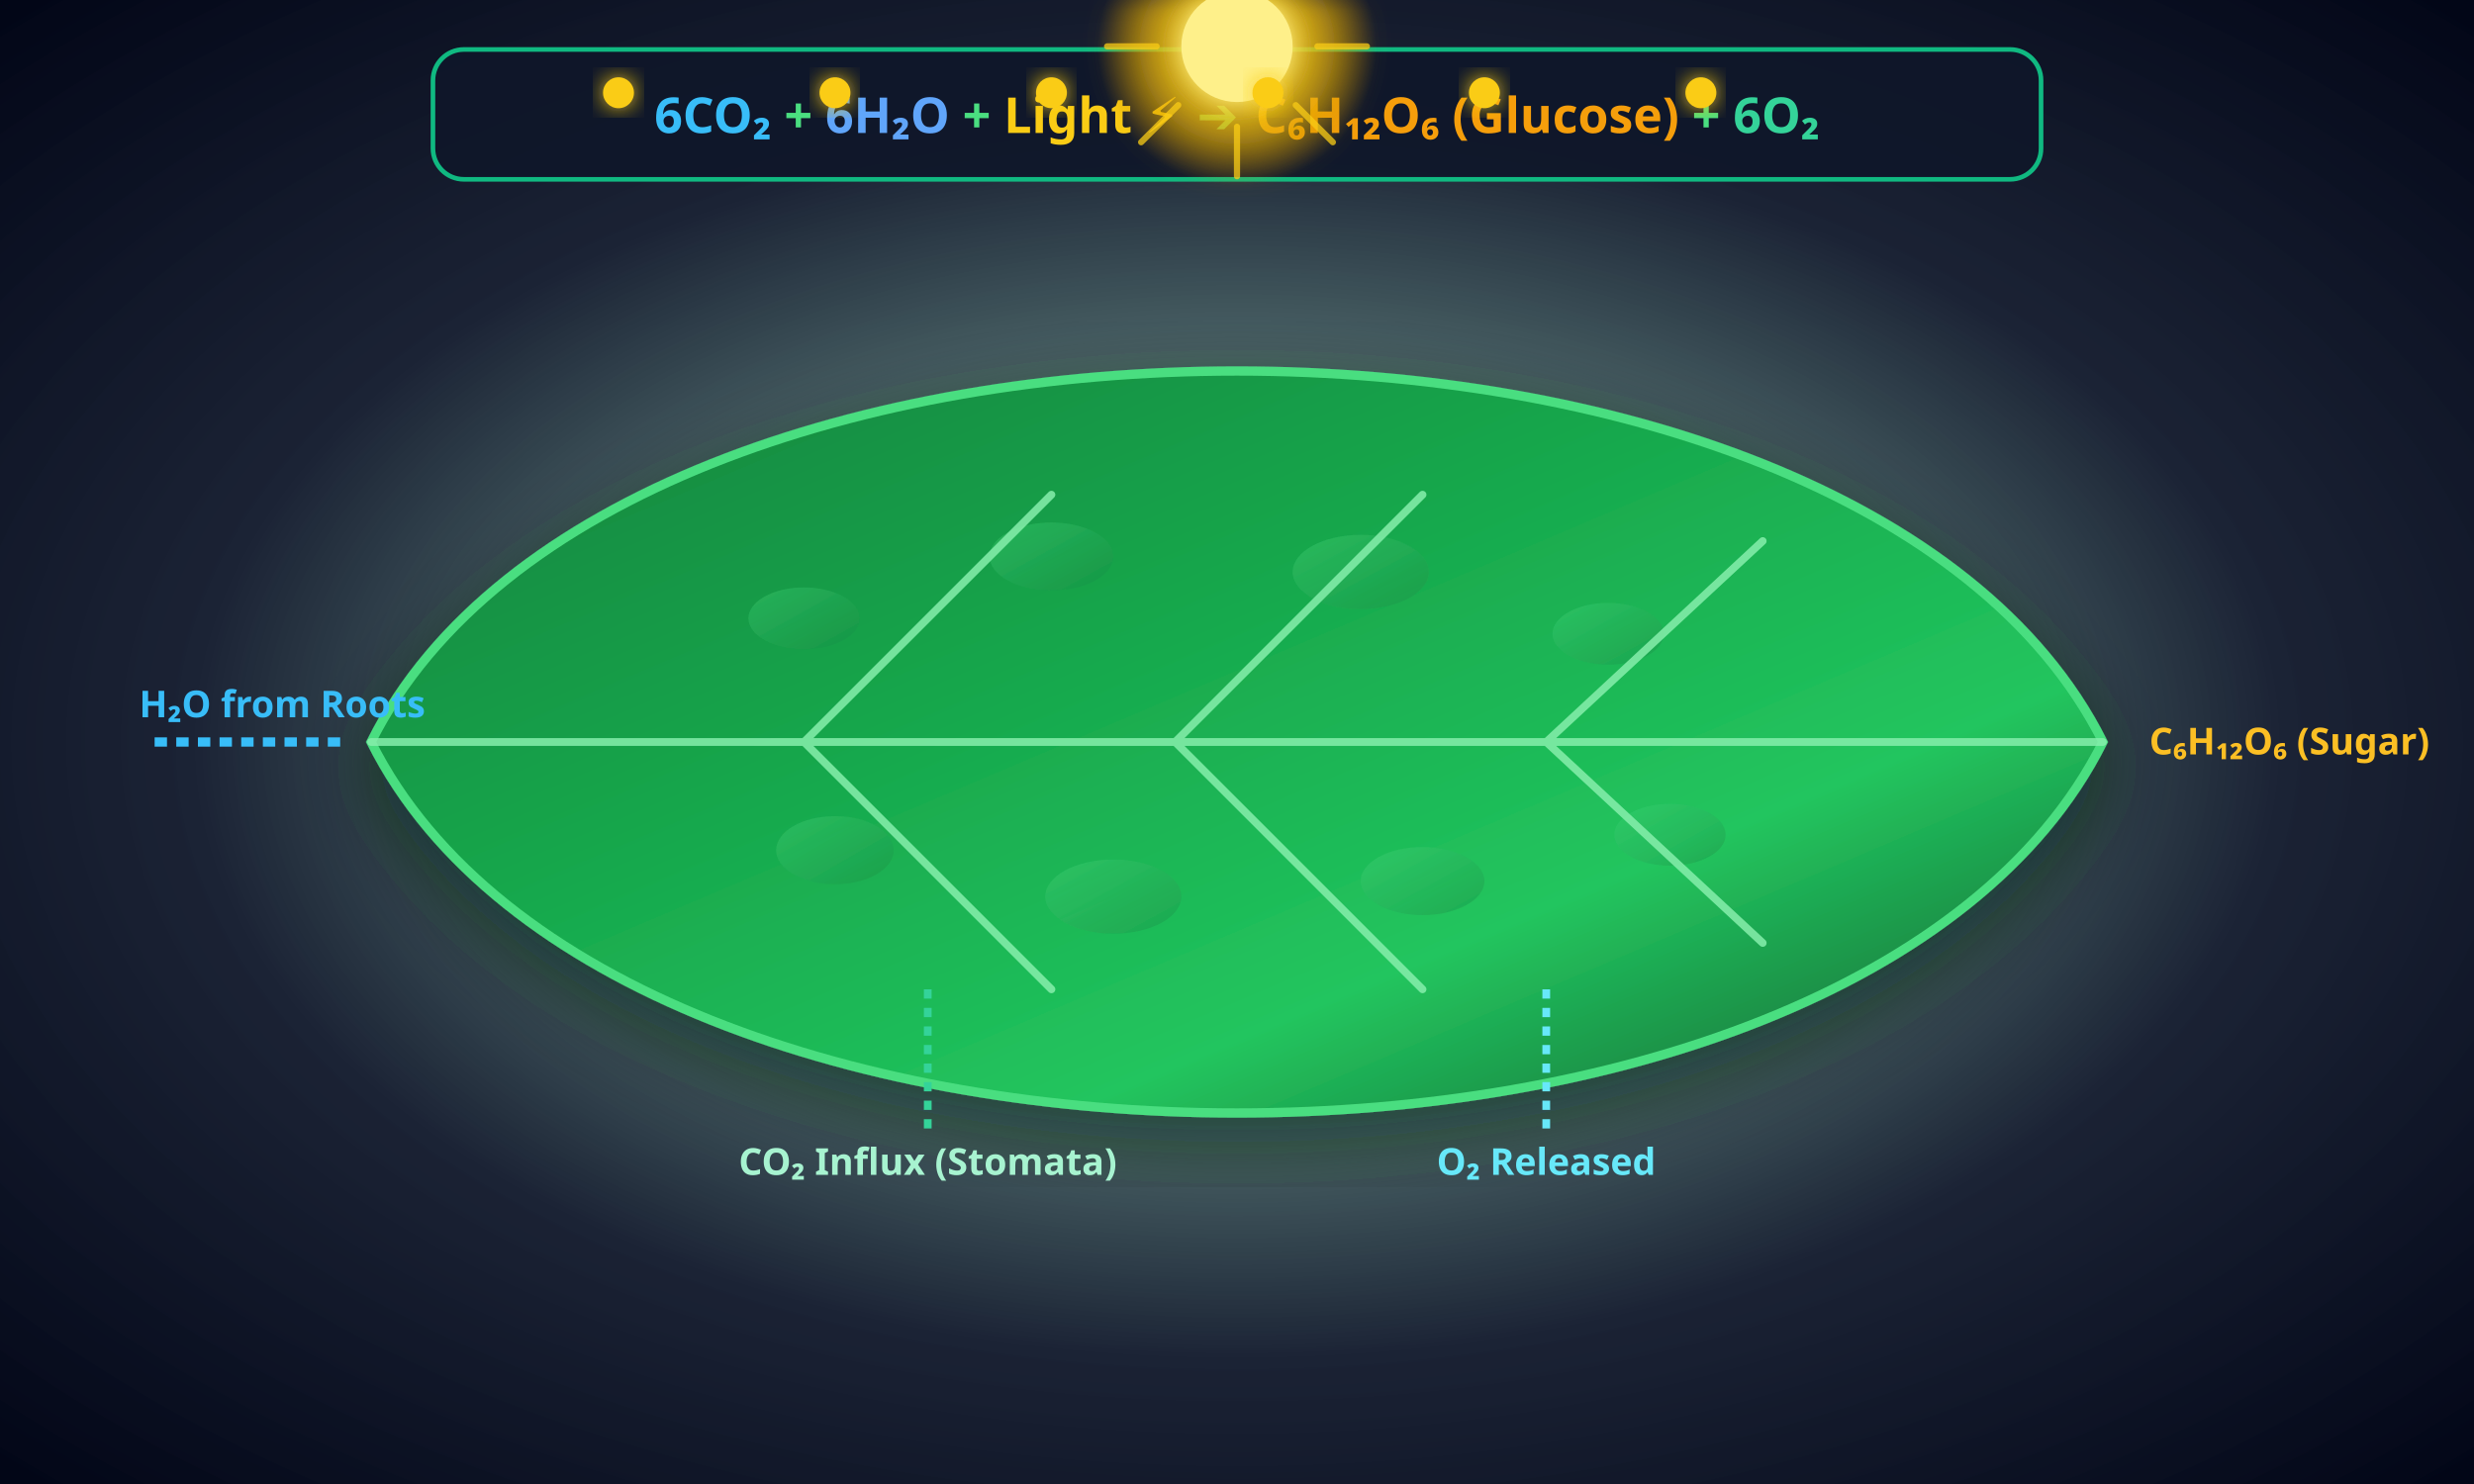
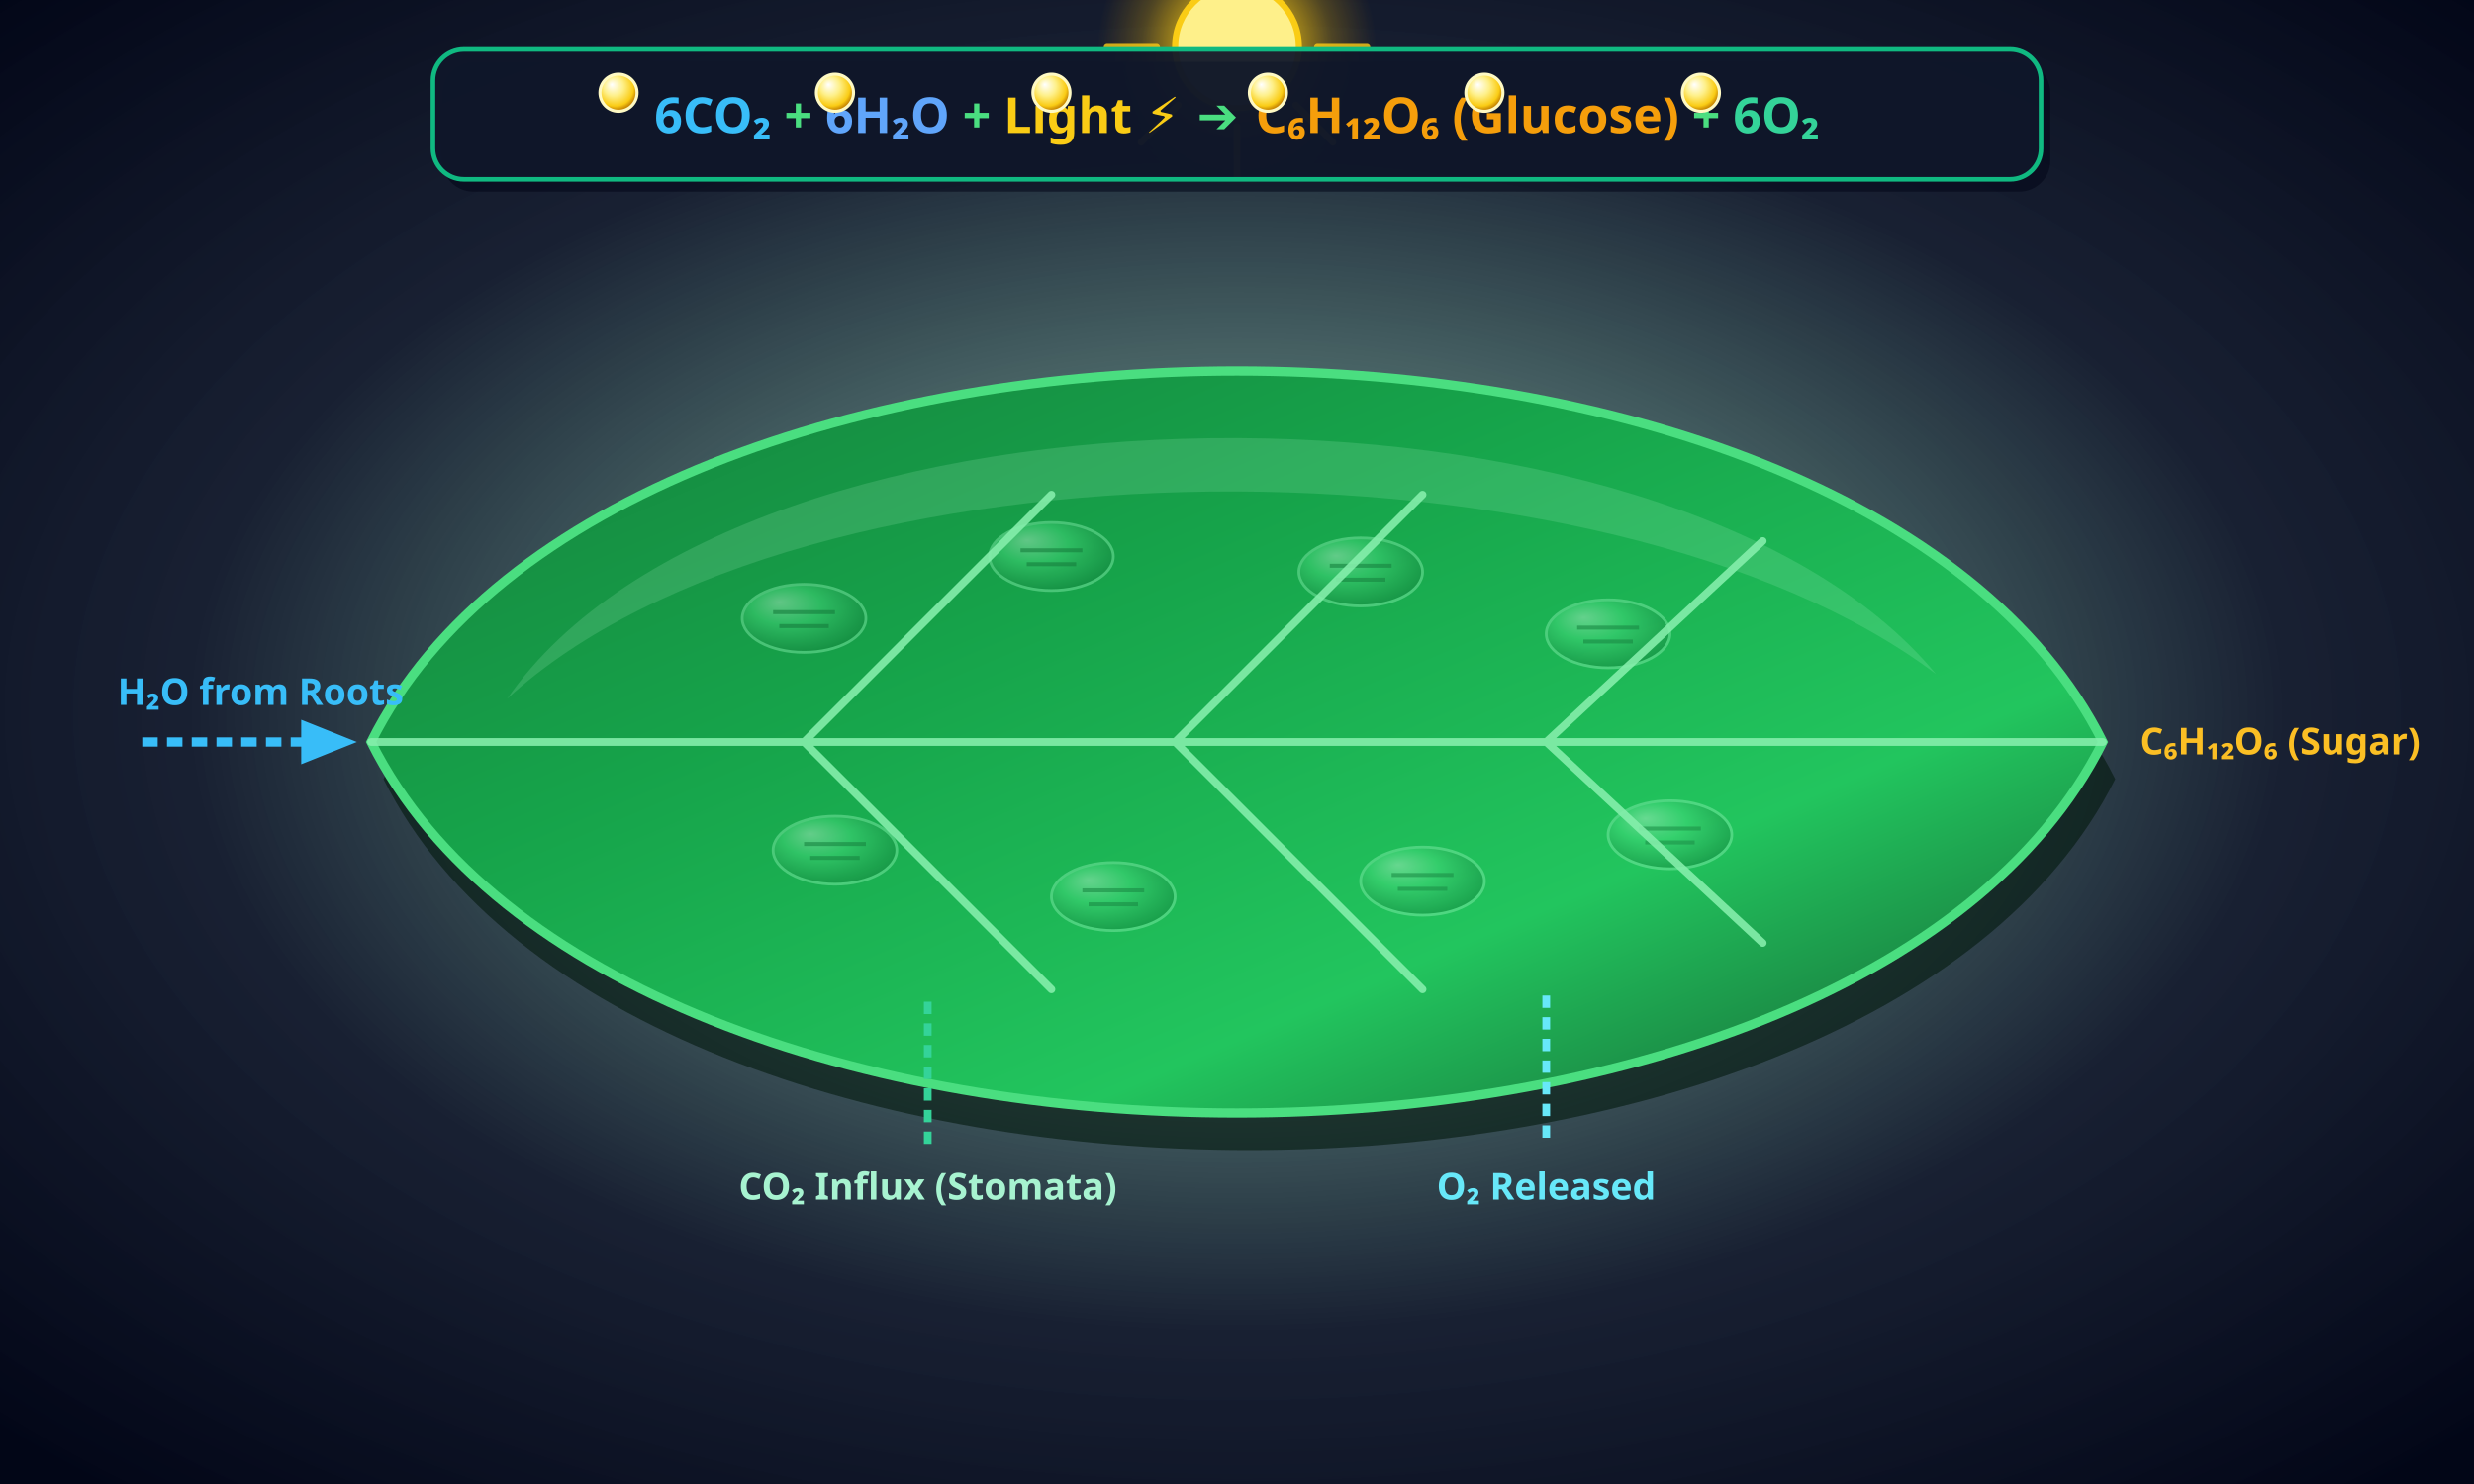
<svg xmlns="http://www.w3.org/2000/svg" viewBox="0 0 800 480">
  <defs>
-     <radialGradient id="ps-bg-glow" cx="50%" cy="50%" r="70%">
-       <stop offset="0%" stop-color="#064e3b" stop-opacity="0.4" />
-       <stop offset="60%" stop-color="#0f172a" stop-opacity="0.95" />
+     <radialGradient id="ps-bg-glow" cx="50%" cy="48%" r="70%">
+       <stop offset="0%" stop-color="#064e3b" stop-opacity="0.48" />
+       <stop offset="60%" stop-color="#0f172a" stop-opacity="0.96" />
      <stop offset="100%" stop-color="#020617" />
    </radialGradient>
    <linearGradient id="grad-leaf" x1="0" y1="0" x2="1" y2="1">
      <stop offset="0%" stop-color="#15803d" />
      <stop offset="35%" stop-color="#16a34a" />
      <stop offset="70%" stop-color="#22c55e" />
      <stop offset="100%" stop-color="#14532d" />
    </linearGradient>
-     <linearGradient id="ps-chloroplast" x1="0" y1="0" x2="1" y2="1">
-       <stop offset="0%" stop-color="#4ade80" />
+     <radialGradient id="ps-chloroplast" cx="42%" cy="38%" r="62%" fx="30%" fy="26%">
+       <stop offset="0%" stop-color="#bbf7d0" />
+       <stop offset="45%" stop-color="#4ade80" />
      <stop offset="100%" stop-color="#15803d" />
-     </linearGradient>
+     </radialGradient>
    <radialGradient id="ps-sun-grad" cx="50%" cy="50%" r="50%">
-       <stop offset="0%" stop-color="#fef08a" />
-       <stop offset="40%" stop-color="#facc15" />
+       <stop offset="0%" stop-color="#fef9c3" stop-opacity="1" />
+       <stop offset="32%" stop-color="#facc15" stop-opacity="0.9" />
+       <stop offset="68%" stop-color="#eab308" stop-opacity="0.3" />
      <stop offset="100%" stop-color="#ca8a04" stop-opacity="0" />
    </radialGradient>
-     <filter id="glow" x="-30%" y="-30%" width="160%" height="160%">
-       <feGaussianBlur stdDeviation="3.5" result="blur" />
-       <feMerge>
-         <feMergeNode in="blur" />
-         <feMergeNode in="SourceGraphic" />
-       </feMerge>
-     </filter>
-     <filter id="leaf-shadow" x="-10%" y="-10%" width="120%" height="120%">
-       <feDropShadow dx="0" dy="8" stdDeviation="12" flood-color="#052e16" flood-opacity="0.6" />
-     </filter>
+     <radialGradient id="ps-photon-grad" cx="42%" cy="38%" r="58%" fx="32%" fy="28%">
+       <stop offset="0%" stop-color="#ffffff" />
+       <stop offset="45%" stop-color="#fef08a" />
+       <stop offset="85%" stop-color="#facc15" />
+       <stop offset="100%" stop-color="#ca8a04" />
+     </radialGradient>
+     <marker id="arrow" viewBox="0 0 10 10" refX="7" refY="5" markerWidth="6" markerHeight="6" orient="auto-start-reverse">
+       <path d="M 0 1 L 10 5 L 0 9 z" fill="#38bdf8" />
+     </marker>
+     <g id="ps-organelle-sym">
+       <ellipse cx="0" cy="0" rx="20" ry="11" fill="url(#ps-chloroplast)" stroke="#86efac" stroke-width="0.9" />
+       <line x1="-10" y1="-2" x2="10" y2="-2" stroke="#14532d" stroke-width="1.3" opacity="0.6" />
+       <line x1="-8" y1="2.5" x2="8" y2="2.5" stroke="#14532d" stroke-width="1.3" opacity="0.6" />
+     </g>
  </defs>
-   <rect width="800" height="480" fill="url(#ps-bg-glow)" />
-   <g transform="translate(140, 16)">
-     <rect width="520" height="42" rx="10" fill="#0f172a" fill-opacity="0.9" stroke="#10b981" stroke-width="1.5" />
-     <text id="ps-formula-txt" x="260" y="27" fill="#4ade80" font-size="16" font-weight="800" text-anchor="middle" font-family="sans-serif">
-       <tspan fill="#38bdf8">6CO₂</tspan> + <tspan fill="#60a5fa">6H₂O</tspan> + <tspan fill="#facc15">Light ⚡</tspan> ➔ <tspan fill="#f59e0b">C₆H₁₂O₆ (Glucose)</tspan> + <tspan fill="#34d399">6O₂</tspan>
-     </text>
-   </g>
-   <g id="ps-sun-engine" transform="translate(400, 15)">
-     <circle id="ps-sun-glow" cx="0" cy="0" r="45" fill="url(#ps-sun-grad)" filter="url(#glow)" opacity="0.85" />
-     <circle cx="0" cy="0" r="18" fill="#fef08a" filter="url(#glow)" />
-     <g id="ps-sun-rays" stroke="#facc15" stroke-width="2" stroke-linecap="round" opacity="0.75">
+   <rect width="800" height="480" fill="url(#ps-bg-glow)" aria-hidden="true" />
+   <g id="ps-sun-engine" transform="translate(400, 15)" aria-hidden="true">
+     <circle id="ps-sun-glow" cx="0" cy="0" r="45" fill="url(#ps-sun-grad)" opacity="0.9" />
+     <circle cx="0" cy="0" r="20" fill="#fef08a" stroke="#facc15" stroke-width="2" />
+     <g id="ps-sun-rays" stroke="#facc15" stroke-width="2.2" stroke-linecap="round" opacity="0.8">
      <line x1="0" y1="-26" x2="0" y2="-42" />
      <line x1="0" y1="26" x2="0" y2="42" />
      <line x1="-26" y1="0" x2="-42" y2="0" />
      <line x1="26" y1="0" x2="42" y2="0" />
      <line x1="-19" y1="-19" x2="-31" y2="-31" />
      <line x1="19" y1="19" x2="31" y2="31" />
      <line x1="-19" y1="19" x2="-31" y2="31" />
      <line x1="19" y1="-19" x2="31" y2="-31" />
    </g>
  </g>
-   <g filter="url(#leaf-shadow)">
+   <g transform="translate(140, 16)">
+     <rect x="3" y="4" width="520" height="42" rx="10" fill="#020617" opacity="0.55" aria-hidden="true" />
+     <rect width="520" height="42" rx="10" fill="#0f172a" fill-opacity="0.94" stroke="#10b981" stroke-width="1.5" />
+     <text id="ps-formula-txt" x="260" y="27" fill="#4ade80" font-size="16" font-weight="800" text-anchor="middle" font-family="system-ui, sans-serif">
+       <tspan fill="#38bdf8">6CO₂</tspan> + <tspan fill="#60a5fa">6H₂O</tspan> + <tspan fill="#facc15">Light ⚡</tspan> ➔ <tspan fill="#f59e0b">C₆H₁₂O₆ (Glucose)</tspan> + <tspan fill="#34d399">6O₂</tspan>
+     </text>
+   </g>
+   <g>
+     <path d="M 124 252 C 204 92, 604 92, 684 252 C 604 412, 204 412, 124 252 Z" fill="#02180c" opacity="0.58" aria-hidden="true" />
    <path id="ps-leaf" d="M 120 240 C 200 80, 600 80, 680 240 C 600 400, 200 400, 120 240 Z" fill="url(#grad-leaf)" stroke="#4ade80" stroke-width="3" />
-     <g id="ps-chloroplasts" opacity="0.35">
-       <ellipse cx="260" cy="200" rx="18" ry="10" fill="url(#ps-chloroplast)" />
-       <ellipse cx="340" cy="180" rx="20" ry="11" fill="url(#ps-chloroplast)" />
-       <ellipse cx="440" cy="185" rx="22" ry="12" fill="url(#ps-chloroplast)" />
-       <ellipse cx="520" cy="205" rx="18" ry="10" fill="url(#ps-chloroplast)" />
-       <ellipse cx="270" cy="275" rx="19" ry="11" fill="url(#ps-chloroplast)" />
-       <ellipse cx="360" cy="290" rx="22" ry="12" fill="url(#ps-chloroplast)" />
-       <ellipse cx="460" cy="285" rx="20" ry="11" fill="url(#ps-chloroplast)" />
-       <ellipse cx="540" cy="270" rx="18" ry="10" fill="url(#ps-chloroplast)" />
+     <path d="M 164 226 C 240 116, 540 114, 626 218 C 520 138, 260 138, 164 226 Z" fill="#bbf7d0" opacity="0.16" aria-hidden="true" />
+     <g id="ps-chloroplasts" opacity="0.45" aria-hidden="true">
+       <use href="#ps-organelle-sym" x="260" y="200" />
+       <use href="#ps-organelle-sym" x="340" y="180" />
+       <use href="#ps-organelle-sym" x="440" y="185" />
+       <use href="#ps-organelle-sym" x="520" y="205" />
+       <use href="#ps-organelle-sym" x="270" y="275" />
+       <use href="#ps-organelle-sym" x="360" y="290" />
+       <use href="#ps-organelle-sym" x="460" y="285" />
+       <use href="#ps-organelle-sym" x="540" y="270" />
    </g>
-     <path id="ps-veins" d="M 120 240 L 680 240 M 260 240 L 340 160 M 380 240 L 460 160 M 500 240 L 570 175 M 260 240 L 340 320 M 380 240 L 460 320 M 500 240 L 570 305" stroke="#86efac" stroke-width="2.5" fill="none" opacity="0.85" stroke-linecap="round" stroke-dasharray="1205" stroke-dashoffset="0" />
+     <path id="ps-veins" d="M 120 240 L 680 240 M 260 240 L 340 160 M 380 240 L 460 160 M 500 240 L 570 175 M 260 240 L 340 320 M 380 240 L 460 320 M 500 240 L 570 305" stroke="#86efac" stroke-width="2.5" fill="none" opacity="0.88" stroke-linecap="round" stroke-dasharray="1205" stroke-dashoffset="0" />
  </g>
-   <g font-family="sans-serif" font-size="12" font-weight="700">
-     <path d="M 50 240 L 110 240" stroke="#38bdf8" stroke-width="3" stroke-dasharray="4,3" marker-end="url(#arrow)" />
-     <text x="45" y="232" fill="#38bdf8" text-anchor="start">H₂O from Roots</text>
-     <text x="300" y="380" fill="#a7f3d0" text-anchor="middle">CO₂ Influx (Stomata)</text>
-     <path d="M 300 365 L 300 320" stroke="#34d399" stroke-width="2.5" stroke-dasharray="3,3" />
-     <text x="500" y="380" fill="#67e8f9" text-anchor="middle">O₂ Released</text>
-     <path d="M 500 320 L 500 365" stroke="#67e8f9" stroke-width="2.5" stroke-dasharray="3,3" />
-     <text x="695" y="244" fill="#fbbf24" text-anchor="start">C₆H₁₂O₆ (Sugar)</text>
+   <g font-family="system-ui, sans-serif" font-size="12" font-weight="700">
+     <path d="M 46 240 L 110 240" stroke="#38bdf8" stroke-width="3" stroke-dasharray="5,3" marker-end="url(#arrow)" />
+     <text x="38" y="228" fill="#38bdf8" text-anchor="start">H₂O from Roots</text>
+     <text x="300" y="388" fill="#a7f3d0" text-anchor="middle">CO₂ Influx (Stomata)</text>
+     <path d="M 300 370 L 300 322" stroke="#34d399" stroke-width="2.5" stroke-dasharray="4,3" />
+     <text x="500" y="388" fill="#67e8f9" text-anchor="middle">O₂ Released</text>
+     <path d="M 500 322 L 500 370" stroke="#67e8f9" stroke-width="2.5" stroke-dasharray="4,3" />
+     <text x="692" y="244" fill="#fbbf24" text-anchor="start">C₆H₁₂O₆ (Sugar)</text>
  </g>
  <g id="ps-photons">
-     <circle id="ps-photon-0" cx="200" cy="30" r="5" fill="#facc15" filter="url(#glow)" />
-     <circle id="ps-photon-1" cx="270" cy="30" r="5" fill="#facc15" filter="url(#glow)" />
-     <circle id="ps-photon-2" cx="340" cy="30" r="5" fill="#facc15" filter="url(#glow)" />
-     <circle id="ps-photon-3" cx="410" cy="30" r="5" fill="#facc15" filter="url(#glow)" />
-     <circle id="ps-photon-4" cx="480" cy="30" r="5" fill="#facc15" filter="url(#glow)" />
-     <circle id="ps-photon-5" cx="550" cy="30" r="5" fill="#facc15" filter="url(#glow)" />
+     <circle id="ps-photon-0" cx="200" cy="30" r="6" fill="url(#ps-photon-grad)" stroke="#fef9c3" stroke-width="1" style="cursor: grab;" role="button" tabindex="0" aria-label="Draggable sunlight photon" />
+     <circle id="ps-photon-1" cx="270" cy="30" r="6" fill="url(#ps-photon-grad)" stroke="#fef9c3" stroke-width="1" aria-hidden="true" />
+     <circle id="ps-photon-2" cx="340" cy="30" r="6" fill="url(#ps-photon-grad)" stroke="#fef9c3" stroke-width="1" aria-hidden="true" />
+     <circle id="ps-photon-3" cx="410" cy="30" r="6" fill="url(#ps-photon-grad)" stroke="#fef9c3" stroke-width="1" aria-hidden="true" />
+     <circle id="ps-photon-4" cx="480" cy="30" r="6" fill="url(#ps-photon-grad)" stroke="#fef9c3" stroke-width="1" aria-hidden="true" />
+     <circle id="ps-photon-5" cx="550" cy="30" r="6" fill="url(#ps-photon-grad)" stroke="#fef9c3" stroke-width="1" aria-hidden="true" />
  </g>
</svg>
